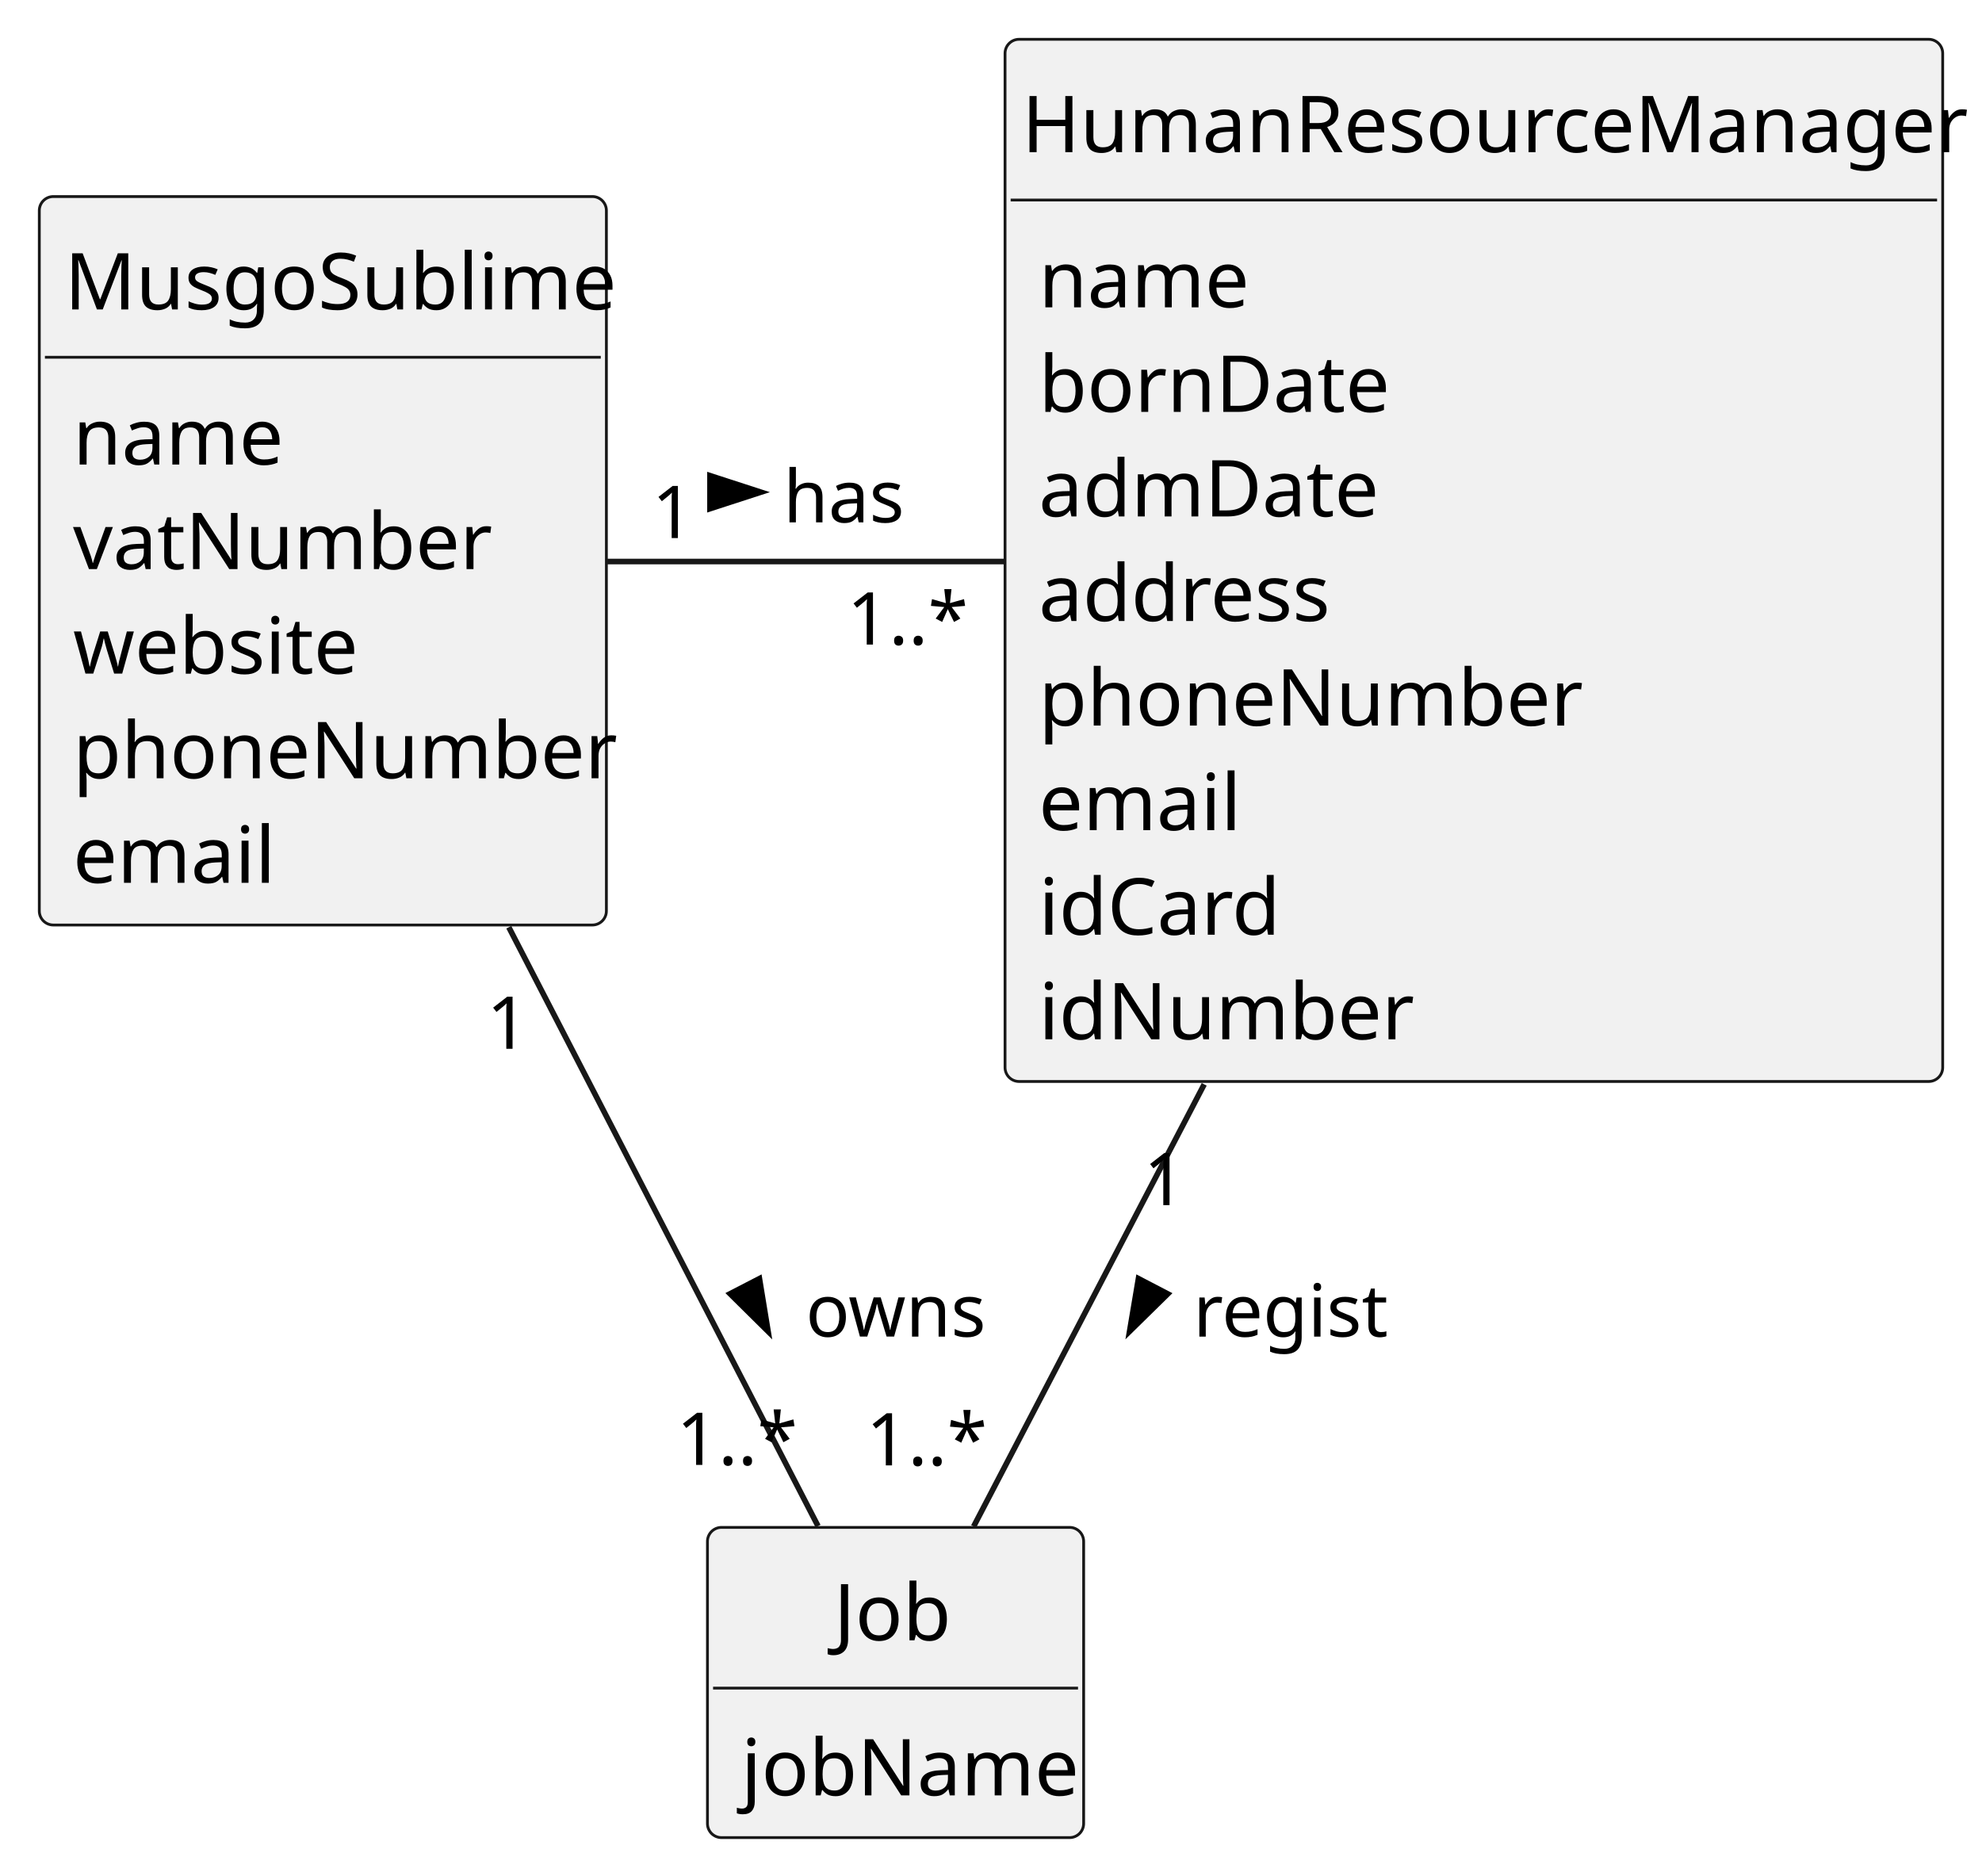
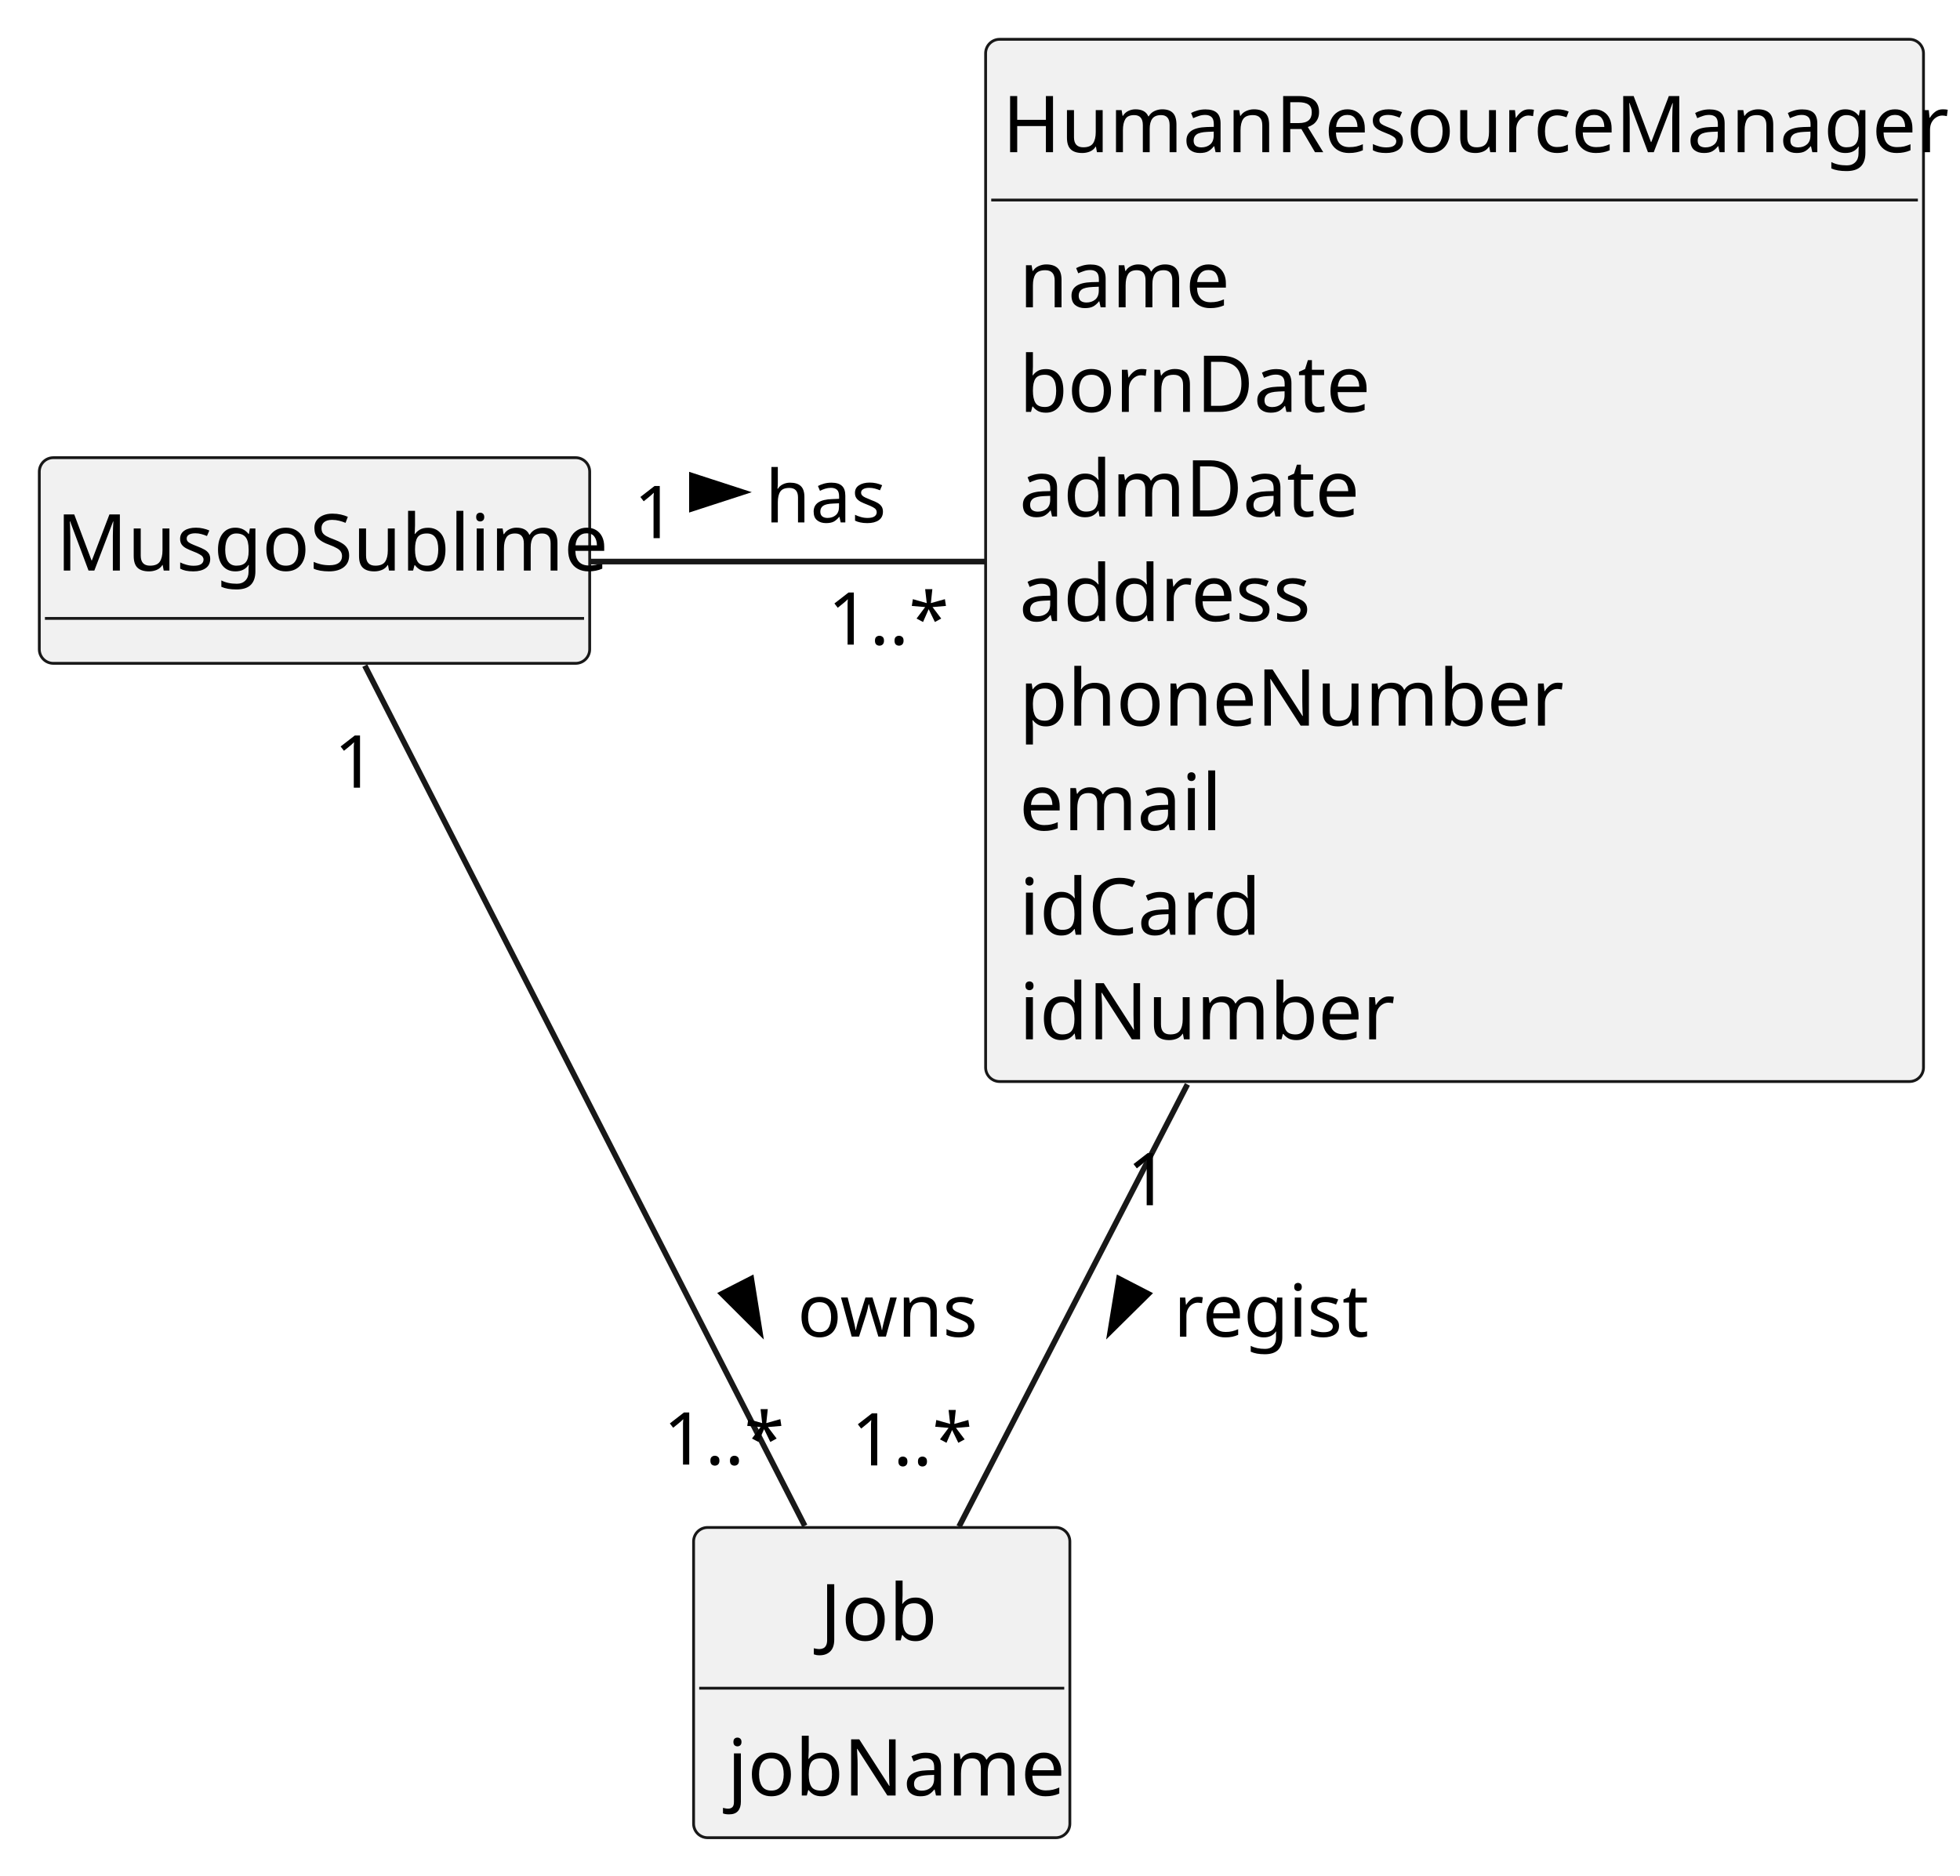
- <svg xmlns="http://www.w3.org/2000/svg" contentStyleType="text/css" height="334px" preserveAspectRatio="none" style="width:353px;height:334px;background:#FFFFFF;" version="1.1" viewBox="0 0 353 334" width="353px" zoomAndPan="magnify">
+ <svg xmlns="http://www.w3.org/2000/svg" contentStyleType="text/css" height="334px" preserveAspectRatio="none" style="width:349px;height:334px;background:#FFFFFF;" version="1.1" viewBox="0 0 349 334" width="349px" zoomAndPan="magnify">
  <defs />
  <g>
    <g id="elem_MusgoSublime">
-       <rect codeLine="10" fill="#F1F1F1" height="129.727" id="MusgoSublime" rx="2.5" ry="2.5" style="stroke:#181818;stroke-width:0.5;" width="101" x="7" y="35" />
-       <text fill="#000000" font-family="sans-serif" font-size="14" lengthAdjust="spacing" textLength="92" x="11.5" y="55.107">MusgoSublime</text>
-       <line style="stroke:#181818;stroke-width:0.5;" x1="8" x2="107" y1="63.621" y2="63.621" />
-       <text fill="#000000" font-family="sans-serif" font-size="14" lengthAdjust="spacing" textLength="35" x="13" y="82.728">name</text>
-       <text fill="#000000" font-family="sans-serif" font-size="14" lengthAdjust="spacing" textLength="68" x="13" y="101.35">vatNumber</text>
-       <text fill="#000000" font-family="sans-serif" font-size="14" lengthAdjust="spacing" textLength="47" x="13" y="119.971">website</text>
-       <text fill="#000000" font-family="sans-serif" font-size="14" lengthAdjust="spacing" textLength="89" x="13" y="138.592">phoneNumber</text>
-       <text fill="#000000" font-family="sans-serif" font-size="14" lengthAdjust="spacing" textLength="33" x="13" y="157.213">email</text>
+       <rect codeLine="10" fill="#F1F1F1" height="36.621" id="MusgoSublime" rx="2.5" ry="2.5" style="stroke:#181818;stroke-width:0.5;" width="98" x="7" y="81.5" />
+       <text fill="#000000" font-family="sans-serif" font-size="14" lengthAdjust="spacing" textLength="92" x="10" y="101.607">MusgoSublime</text>
+       <line style="stroke:#181818;stroke-width:0.5;" x1="8" x2="104" y1="110.121" y2="110.121" />
    </g>
    <g id="elem_HumanResourceManager">
-       <rect codeLine="18" fill="#F1F1F1" height="185.59" id="HumanResourceManager" rx="2.5" ry="2.5" style="stroke:#181818;stroke-width:0.5;" width="167" x="179" y="7" />
-       <text fill="#000000" font-family="sans-serif" font-size="14" lengthAdjust="spacing" textLength="161" x="182" y="27.107">HumanResourceManager</text>
-       <line style="stroke:#181818;stroke-width:0.5;" x1="180" x2="345" y1="35.621" y2="35.621" />
-       <text fill="#000000" font-family="sans-serif" font-size="14" lengthAdjust="spacing" textLength="35" x="185" y="54.728">name</text>
-       <text fill="#000000" font-family="sans-serif" font-size="14" lengthAdjust="spacing" textLength="59" x="185" y="73.35">bornDate</text>
-       <text fill="#000000" font-family="sans-serif" font-size="14" lengthAdjust="spacing" textLength="57" x="185" y="91.971">admDate</text>
-       <text fill="#000000" font-family="sans-serif" font-size="14" lengthAdjust="spacing" textLength="51" x="185" y="110.592">address</text>
-       <text fill="#000000" font-family="sans-serif" font-size="14" lengthAdjust="spacing" textLength="89" x="185" y="129.213">phoneNumber</text>
-       <text fill="#000000" font-family="sans-serif" font-size="14" lengthAdjust="spacing" textLength="33" x="185" y="147.834">email</text>
-       <text fill="#000000" font-family="sans-serif" font-size="14" lengthAdjust="spacing" textLength="42" x="185" y="166.455">idCard</text>
-       <text fill="#000000" font-family="sans-serif" font-size="14" lengthAdjust="spacing" textLength="60" x="185" y="185.076">idNumber</text>
+       <rect codeLine="13" fill="#F1F1F1" height="185.59" id="HumanResourceManager" rx="2.5" ry="2.5" style="stroke:#181818;stroke-width:0.5;" width="167" x="175.5" y="7" />
+       <text fill="#000000" font-family="sans-serif" font-size="14" lengthAdjust="spacing" textLength="161" x="178.5" y="27.107">HumanResourceManager</text>
+       <line style="stroke:#181818;stroke-width:0.5;" x1="176.5" x2="341.5" y1="35.621" y2="35.621" />
+       <text fill="#000000" font-family="sans-serif" font-size="14" lengthAdjust="spacing" textLength="35" x="181.5" y="54.728">name</text>
+       <text fill="#000000" font-family="sans-serif" font-size="14" lengthAdjust="spacing" textLength="59" x="181.5" y="73.35">bornDate</text>
+       <text fill="#000000" font-family="sans-serif" font-size="14" lengthAdjust="spacing" textLength="57" x="181.5" y="91.971">admDate</text>
+       <text fill="#000000" font-family="sans-serif" font-size="14" lengthAdjust="spacing" textLength="51" x="181.5" y="110.592">address</text>
+       <text fill="#000000" font-family="sans-serif" font-size="14" lengthAdjust="spacing" textLength="89" x="181.5" y="129.213">phoneNumber</text>
+       <text fill="#000000" font-family="sans-serif" font-size="14" lengthAdjust="spacing" textLength="33" x="181.5" y="147.834">email</text>
+       <text fill="#000000" font-family="sans-serif" font-size="14" lengthAdjust="spacing" textLength="42" x="181.5" y="166.455">idCard</text>
+       <text fill="#000000" font-family="sans-serif" font-size="14" lengthAdjust="spacing" textLength="60" x="181.5" y="185.076">idNumber</text>
    </g>
    <g id="elem_Job">
-       <rect codeLine="29" fill="#F1F1F1" height="55.242" id="Job" rx="2.5" ry="2.5" style="stroke:#181818;stroke-width:0.5;" width="67" x="126" y="272" />
-       <text fill="#000000" font-family="sans-serif" font-size="14" lengthAdjust="spacing" textLength="22" x="148.5" y="292.107">Job</text>
-       <line style="stroke:#181818;stroke-width:0.5;" x1="127" x2="192" y1="300.621" y2="300.621" />
-       <text fill="#000000" font-family="sans-serif" font-size="14" lengthAdjust="spacing" textLength="55" x="132" y="319.728">jobName</text>
+       <rect codeLine="24" fill="#F1F1F1" height="55.242" id="Job" rx="2.5" ry="2.5" style="stroke:#181818;stroke-width:0.5;" width="67" x="123.5" y="272" />
+       <text fill="#000000" font-family="sans-serif" font-size="14" lengthAdjust="spacing" textLength="22" x="146" y="292.107">Job</text>
+       <line style="stroke:#181818;stroke-width:0.5;" x1="124.5" x2="189.5" y1="300.621" y2="300.621" />
+       <text fill="#000000" font-family="sans-serif" font-size="14" lengthAdjust="spacing" textLength="55" x="129.5" y="319.728">jobName</text>
    </g>
    <g id="link_MusgoSublime_HumanResourceManager">
-       <path codeLine="33" d="M108.17,100 C129.52,100 154.93,100 178.91,100 " fill="none" id="MusgoSublime-HumanResourceManager" style="stroke:#181818;stroke-width:1.0;" />
-       <polygon fill="#000000" points="135.5,87.645,126.455,84.707,126.455,90.584,135.5,87.645" style="stroke:#000000;stroke-width:1.0;" />
-       <text fill="#000000" font-family="sans-serif" font-size="13" lengthAdjust="spacing" textLength="21" x="139.5" y="93.028">has</text>
-       <text fill="#000000" font-family="sans-serif" font-size="13" lengthAdjust="spacing" textLength="7" x="116.126" y="95.821">1</text>
-       <text fill="#000000" font-family="sans-serif" font-size="13" lengthAdjust="spacing" textLength="20" x="150.867" y="114.789">1..*</text>
+       <path codeLine="28" d="M105.14,100 C126.26,100 151.55,100 175.46,100 " fill="none" id="MusgoSublime-HumanResourceManager" style="stroke:#181818;stroke-width:1.0;" />
+       <polygon fill="#000000" points="132.25,87.645,123.205,84.707,123.205,90.584,132.25,87.645" style="stroke:#000000;stroke-width:1.0;" />
+       <text fill="#000000" font-family="sans-serif" font-size="13" lengthAdjust="spacing" textLength="21" x="136.25" y="93.028">has</text>
+       <text fill="#000000" font-family="sans-serif" font-size="13" lengthAdjust="spacing" textLength="7" x="112.871" y="95.829">1</text>
+       <text fill="#000000" font-family="sans-serif" font-size="13" lengthAdjust="spacing" textLength="20" x="147.421" y="114.789">1..*</text>
    </g>
    <g id="link_HumanResourceManager_Job">
-       <path codeLine="34" d="M214.47,193.1 C199.47,221.86 184.07,251.38 173.41,271.83 " fill="none" id="HumanResourceManager-Job" style="stroke:#181818;stroke-width:1.0;" />
-       <polygon fill="#000000" points="201.188,237.079,207.976,230.418,202.765,227.7,201.188,237.079" style="stroke:#000000;stroke-width:1.0;" />
-       <text fill="#000000" font-family="sans-serif" font-size="13" lengthAdjust="spacing" textLength="32" x="212.5" y="238.028">regist</text>
-       <text fill="#000000" font-family="sans-serif" font-size="13" lengthAdjust="spacing" textLength="7" x="203.686" y="214.615">1</text>
-       <text fill="#000000" font-family="sans-serif" font-size="13" lengthAdjust="spacing" textLength="20" x="154.265" y="260.952">1..*</text>
+       <path codeLine="29" d="M211.43,193.1 C196.58,221.86 181.34,251.38 170.77,271.83 " fill="none" id="HumanResourceManager-Job" style="stroke:#181818;stroke-width:1.0;" />
+       <polygon fill="#000000" points="197.706,237.088,204.467,230.4,199.245,227.703,197.706,237.088" style="stroke:#000000;stroke-width:1.0;" />
+       <text fill="#000000" font-family="sans-serif" font-size="13" lengthAdjust="spacing" textLength="32" x="209" y="238.028">regist</text>
+       <text fill="#000000" font-family="sans-serif" font-size="13" lengthAdjust="spacing" textLength="7" x="200.679" y="214.615">1</text>
+       <text fill="#000000" font-family="sans-serif" font-size="13" lengthAdjust="spacing" textLength="20" x="151.595" y="260.952">1..*</text>
    </g>
    <g id="link_MusgoSublime_Job">
-       <path codeLine="35" d="M90.62,165.12 C109.29,201.28 131.62,244.52 145.69,271.76 " fill="none" id="MusgoSublime-Job" style="stroke:#181818;stroke-width:1.0;" />
-       <polygon fill="#000000" points="136.794,237.088,135.255,227.703,130.033,230.4,136.794,237.088" style="stroke:#000000;stroke-width:1.0;" />
-       <text fill="#000000" font-family="sans-serif" font-size="13" lengthAdjust="spacing" textLength="30" x="143.5" y="238.028">owns</text>
-       <text fill="#000000" font-family="sans-serif" font-size="13" lengthAdjust="spacing" textLength="7" x="86.675" y="186.769">1</text>
-       <text fill="#000000" font-family="sans-serif" font-size="13" lengthAdjust="spacing" textLength="20" x="120.482" y="260.866">1..*</text>
+       <path codeLine="30" d="M64.96,118.53 C82.68,153.17 122.29,230.62 143.3,271.71 " fill="none" id="MusgoSublime-Job" style="stroke:#181818;stroke-width:1.0;" />
+       <polygon fill="#000000" points="135.277,237.097,133.775,227.706,128.542,230.382,135.277,237.097" style="stroke:#000000;stroke-width:1.0;" />
+       <text fill="#000000" font-family="sans-serif" font-size="13" lengthAdjust="spacing" textLength="30" x="142" y="238.028">owns</text>
+       <text fill="#000000" font-family="sans-serif" font-size="13" lengthAdjust="spacing" textLength="7" x="59.496" y="140.255">1</text>
+       <text fill="#000000" font-family="sans-serif" font-size="13" lengthAdjust="spacing" textLength="20" x="118.116" y="260.805">1..*</text>
    </g>
  </g>
</svg>
